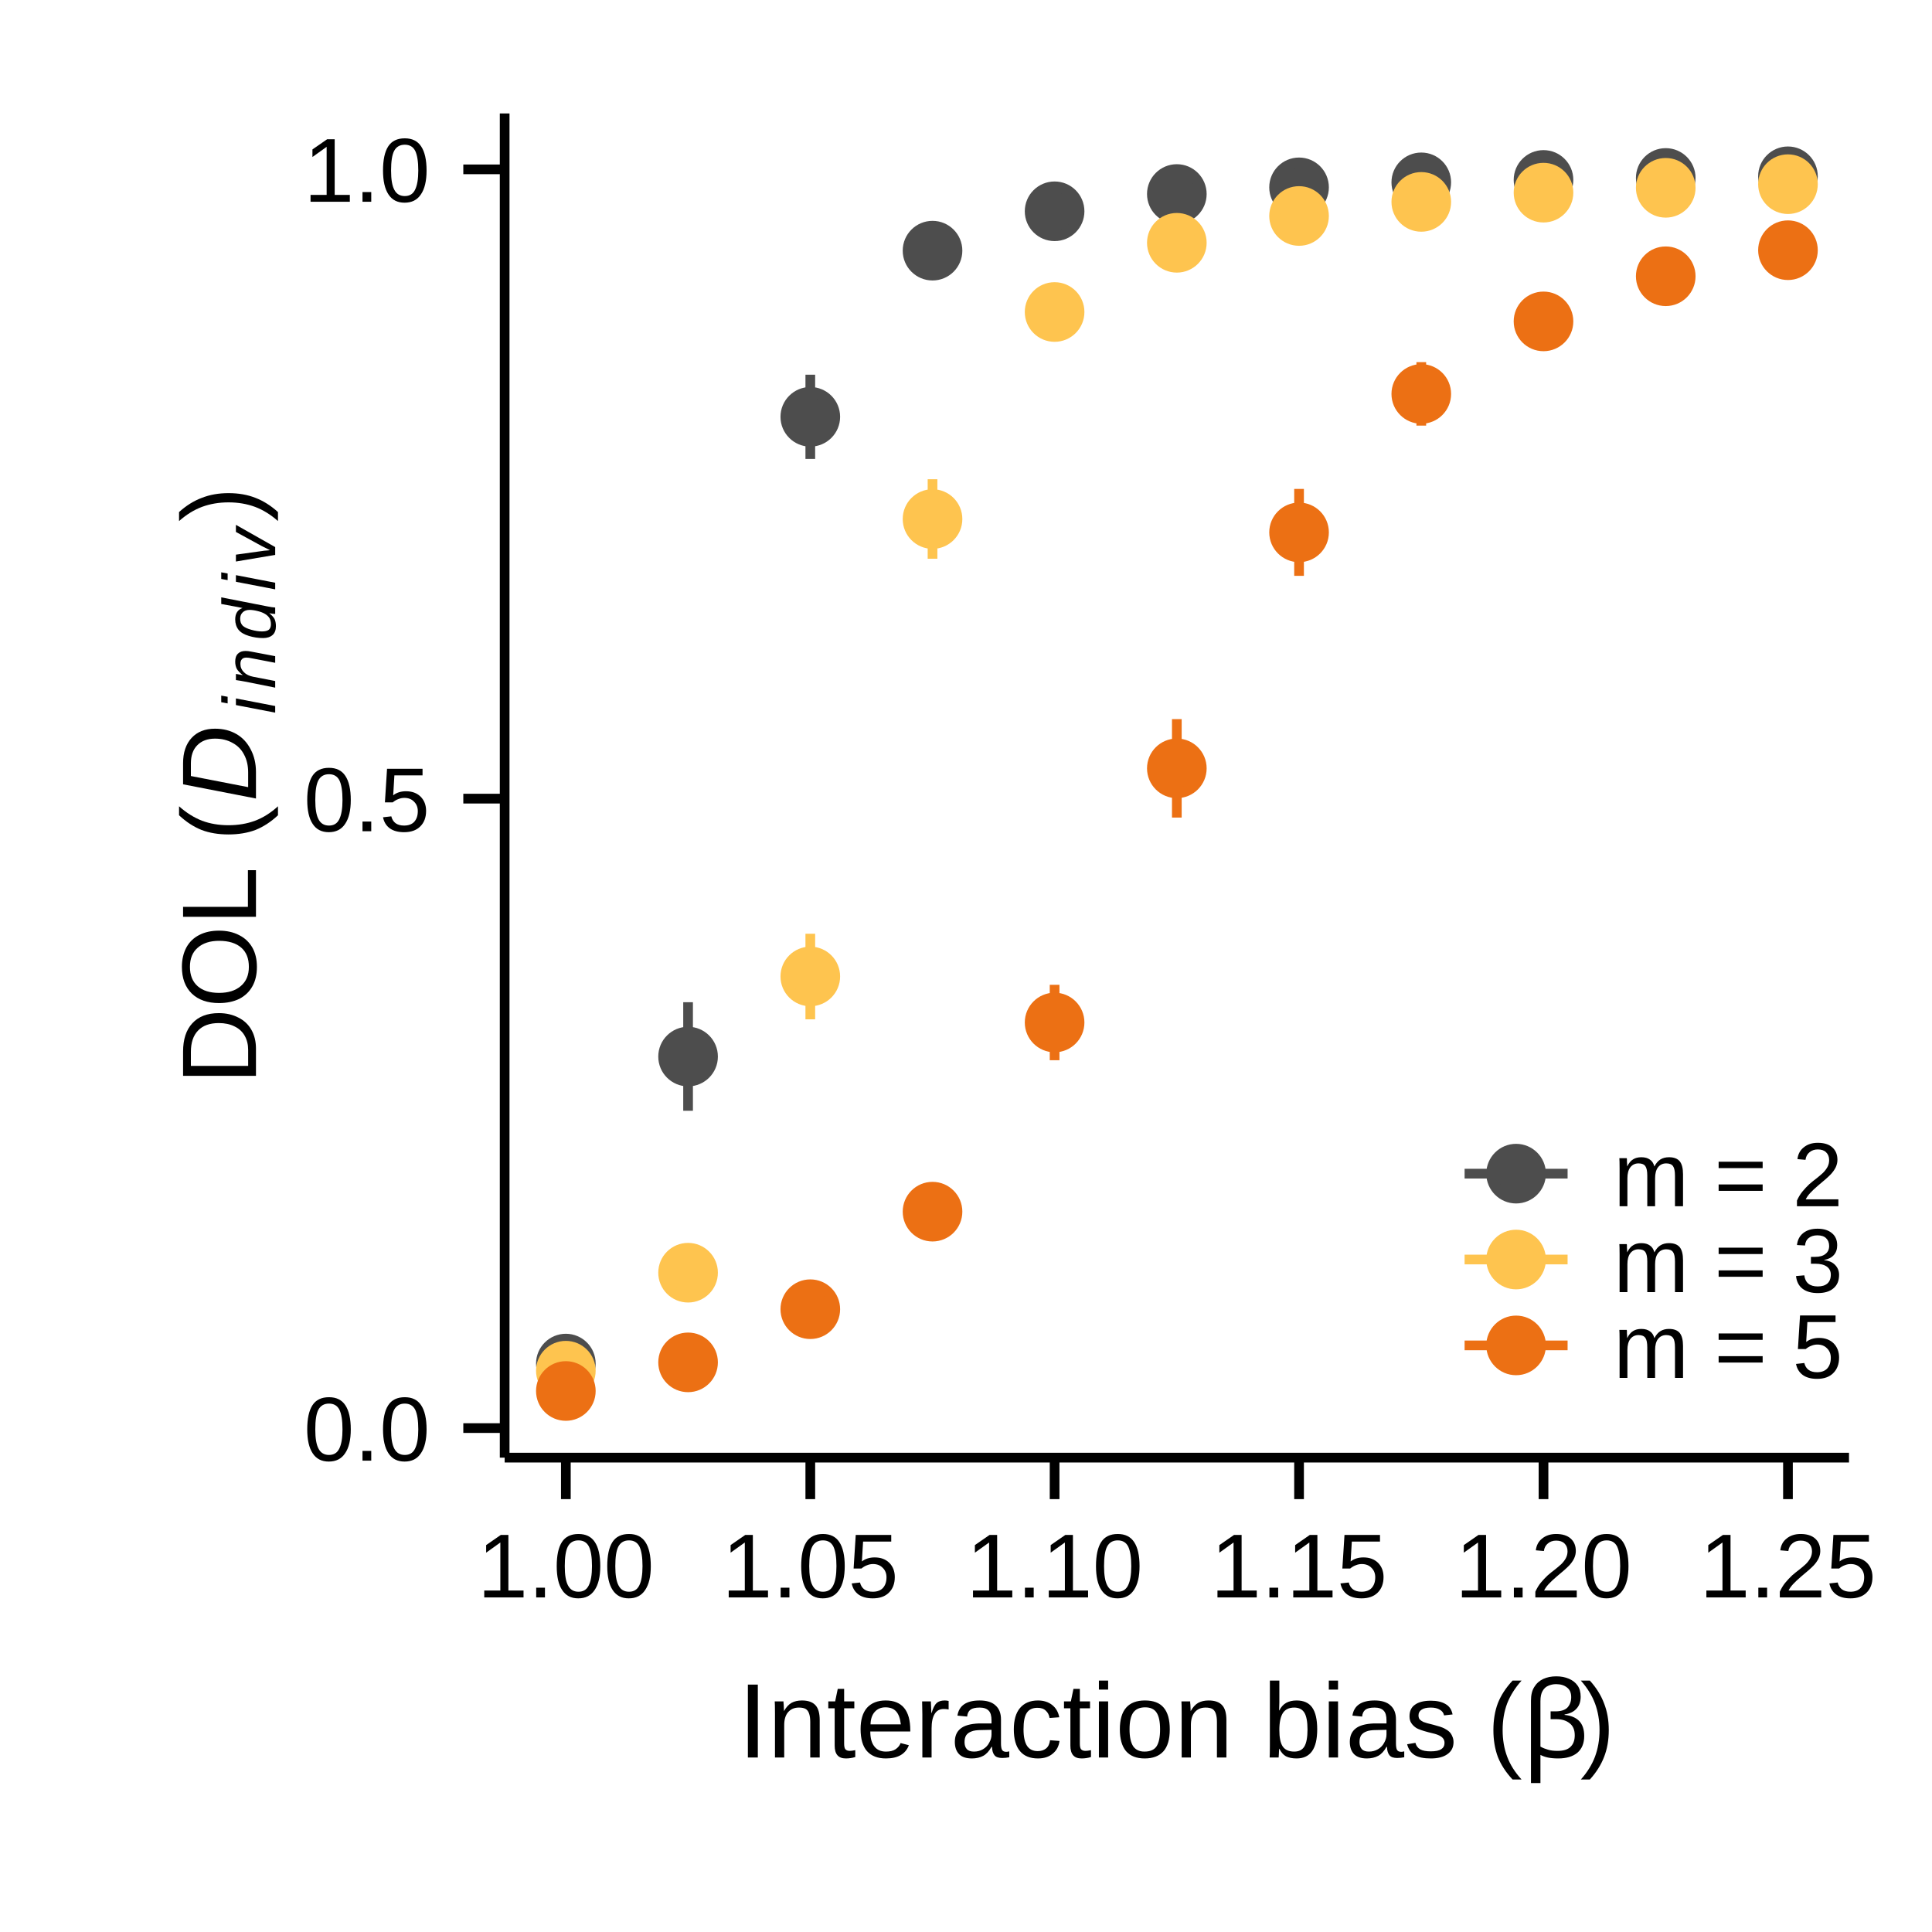
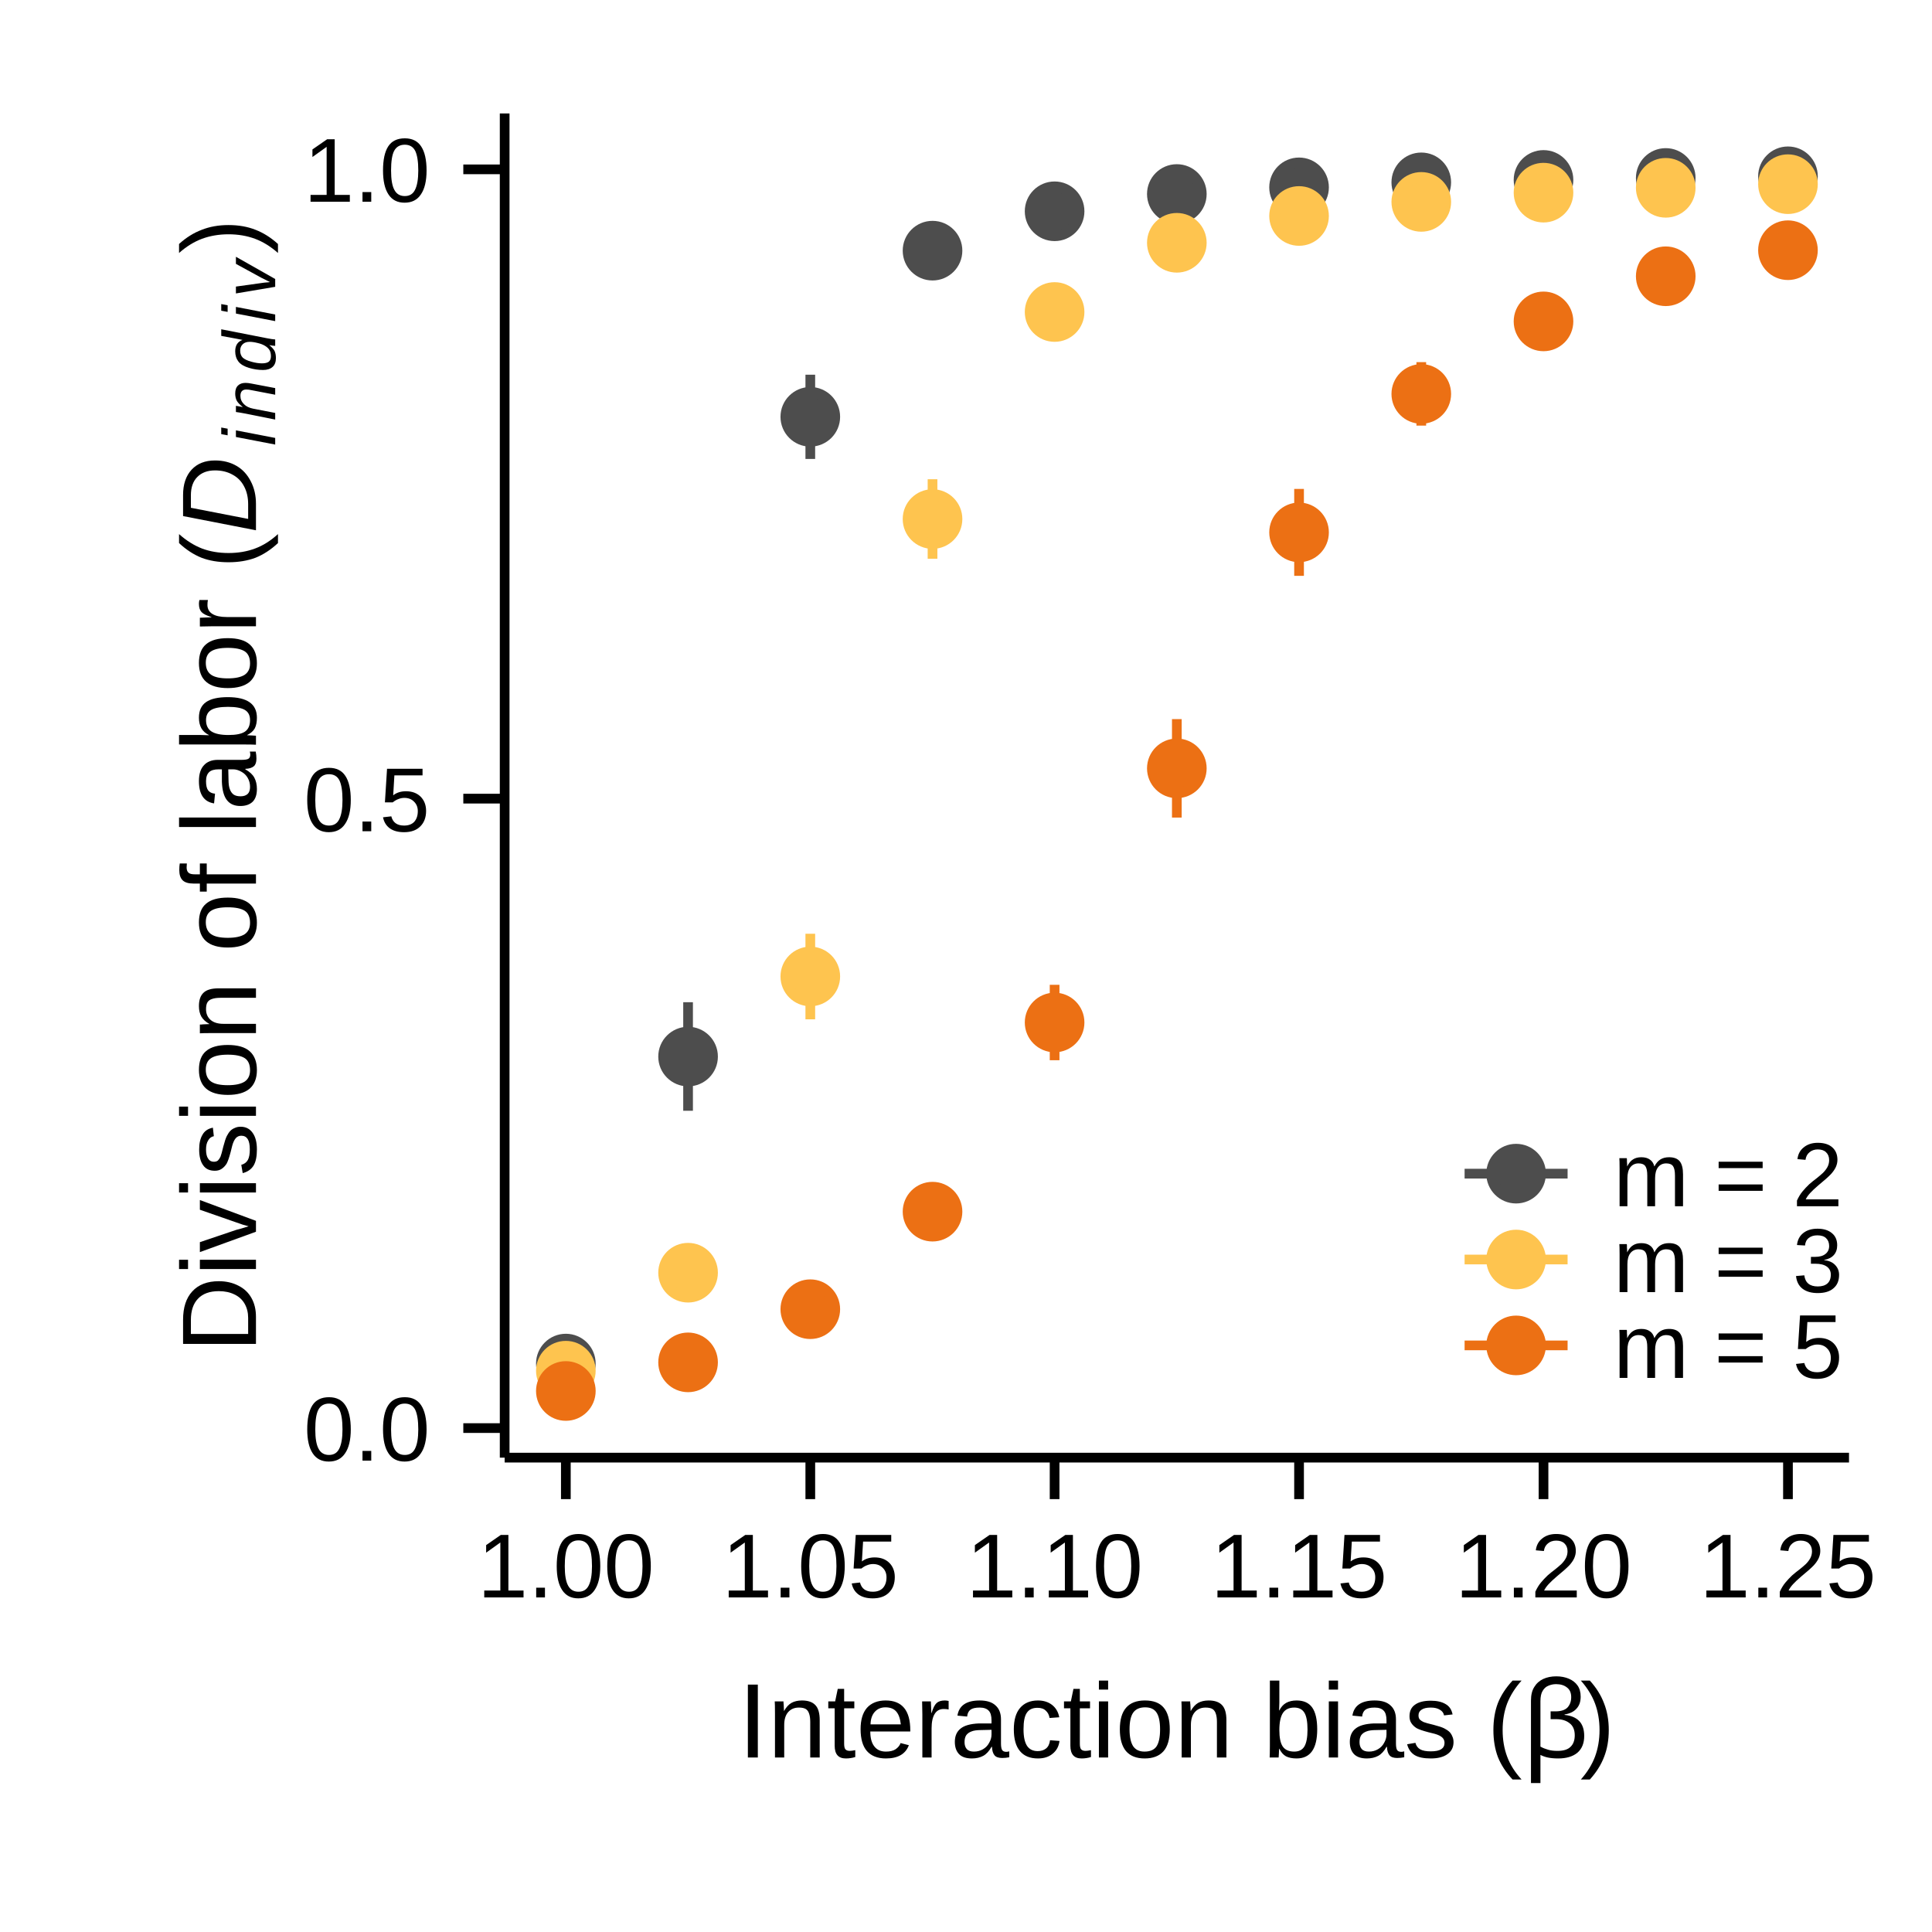
<svg xmlns="http://www.w3.org/2000/svg" viewBox="0 0 127.56 127.56">
  <defs>
    <style type="text/css">
    line, polyline, path, rect, circle {
      fill: none;
      stroke: #000000;
      stroke-linecap: round;
      stroke-linejoin: round;
      stroke-miterlimit: 10.00;
    }
  </style>
  </defs>
  <rect width="100%" height="100%" style="stroke: none; fill: #FFFFFF;" />
  <defs>
    <clipPath id="cpMHwxMjcuNTU5fDEyNS41NTN8Mi4wMDYzNQ==">
      <rect x="0.00" y="2.01" width="127.56" height="123.55" />
    </clipPath>
  </defs>
  <rect x="0.00" y="2.01" width="127.56" height="123.55" style="stroke-width: 1.07; stroke: #FFFFFF; fill: #FFFFFF;" clip-path="url(#cpMHwxMjcuNTU5fDEyNS41NTN8Mi4wMDYzNQ==)" />
  <defs>
    <clipPath id="cpMHwxMjcuNTU5fDEyNy41NTl8MA==">
      <rect x="0.00" y="0.00" width="127.56" height="127.56" />
    </clipPath>
  </defs>
  <defs>
    <clipPath id="cpMzMuMzI1fDEyMi4wOHw5Ni4yNDA0fDcuNDg1OA==">
      <rect x="33.32" y="7.49" width="88.75" height="88.75" />
    </clipPath>
  </defs>
  <rect x="33.32" y="7.49" width="88.75" height="88.75" style="stroke-width: 1.07; stroke: none; fill: #FFFFFF;" clip-path="url(#cpMzMuMzI1fDEyMi4wOHw5Ni4yNDA0fDcuNDg1OA==)" />
  <polyline points="37.36,89.37 37.36,89.37 " style="stroke-width: 0.64; stroke: #4D4D4D; stroke-linecap: butt;" clip-path="url(#cpMzMuMzI1fDEyMi4wOHw5Ni4yNDA0fDcuNDg1OA==)" />
  <polyline points="37.36,89.37 37.36,90.69 " style="stroke-width: 0.64; stroke: #4D4D4D; stroke-linecap: butt;" clip-path="url(#cpMzMuMzI1fDEyMi4wOHw5Ni4yNDA0fDcuNDg1OA==)" />
  <polyline points="37.36,90.69 37.36,90.69 " style="stroke-width: 0.64; stroke: #4D4D4D; stroke-linecap: butt;" clip-path="url(#cpMzMuMzI1fDEyMi4wOHw5Ni4yNDA0fDcuNDg1OA==)" />
  <polyline points="45.43,66.17 45.43,66.17 " style="stroke-width: 0.64; stroke: #4D4D4D; stroke-linecap: butt;" clip-path="url(#cpMzMuMzI1fDEyMi4wOHw5Ni4yNDA0fDcuNDg1OA==)" />
  <polyline points="45.43,66.17 45.43,73.34 " style="stroke-width: 0.64; stroke: #4D4D4D; stroke-linecap: butt;" clip-path="url(#cpMzMuMzI1fDEyMi4wOHw5Ni4yNDA0fDcuNDg1OA==)" />
  <polyline points="45.43,73.34 45.43,73.34 " style="stroke-width: 0.64; stroke: #4D4D4D; stroke-linecap: butt;" clip-path="url(#cpMzMuMzI1fDEyMi4wOHw5Ni4yNDA0fDcuNDg1OA==)" />
  <polyline points="53.50,24.74 53.50,24.74 " style="stroke-width: 0.64; stroke: #4D4D4D; stroke-linecap: butt;" clip-path="url(#cpMzMuMzI1fDEyMi4wOHw5Ni4yNDA0fDcuNDg1OA==)" />
  <polyline points="53.50,24.74 53.50,30.30 " style="stroke-width: 0.64; stroke: #4D4D4D; stroke-linecap: butt;" clip-path="url(#cpMzMuMzI1fDEyMi4wOHw5Ni4yNDA0fDcuNDg1OA==)" />
  <polyline points="53.50,30.30 53.50,30.30 " style="stroke-width: 0.64; stroke: #4D4D4D; stroke-linecap: butt;" clip-path="url(#cpMzMuMzI1fDEyMi4wOHw5Ni4yNDA0fDcuNDg1OA==)" />
  <polyline points="61.57,15.49 61.57,15.49 " style="stroke-width: 0.64; stroke: #4D4D4D; stroke-linecap: butt;" clip-path="url(#cpMzMuMzI1fDEyMi4wOHw5Ni4yNDA0fDcuNDg1OA==)" />
  <polyline points="61.57,15.49 61.57,17.61 " style="stroke-width: 0.64; stroke: #4D4D4D; stroke-linecap: butt;" clip-path="url(#cpMzMuMzI1fDEyMi4wOHw5Ni4yNDA0fDcuNDg1OA==)" />
  <polyline points="61.57,17.61 61.57,17.61 " style="stroke-width: 0.64; stroke: #4D4D4D; stroke-linecap: butt;" clip-path="url(#cpMzMuMzI1fDEyMi4wOHw5Ni4yNDA0fDcuNDg1OA==)" />
  <polyline points="69.63,13.42 69.63,13.42 " style="stroke-width: 0.64; stroke: #4D4D4D; stroke-linecap: butt;" clip-path="url(#cpMzMuMzI1fDEyMi4wOHw5Ni4yNDA0fDcuNDg1OA==)" />
  <polyline points="69.63,13.42 69.63,14.48 " style="stroke-width: 0.64; stroke: #4D4D4D; stroke-linecap: butt;" clip-path="url(#cpMzMuMzI1fDEyMi4wOHw5Ni4yNDA0fDcuNDg1OA==)" />
  <polyline points="69.63,14.48 69.63,14.48 " style="stroke-width: 0.64; stroke: #4D4D4D; stroke-linecap: butt;" clip-path="url(#cpMzMuMzI1fDEyMi4wOHw5Ni4yNDA0fDcuNDg1OA==)" />
  <polyline points="77.70,12.42 77.70,12.42 " style="stroke-width: 0.64; stroke: #4D4D4D; stroke-linecap: butt;" clip-path="url(#cpMzMuMzI1fDEyMi4wOHw5Ni4yNDA0fDcuNDg1OA==)" />
  <polyline points="77.70,12.42 77.70,13.20 " style="stroke-width: 0.64; stroke: #4D4D4D; stroke-linecap: butt;" clip-path="url(#cpMzMuMzI1fDEyMi4wOHw5Ni4yNDA0fDcuNDg1OA==)" />
  <polyline points="77.70,13.20 77.70,13.20 " style="stroke-width: 0.64; stroke: #4D4D4D; stroke-linecap: butt;" clip-path="url(#cpMzMuMzI1fDEyMi4wOHw5Ni4yNDA0fDcuNDg1OA==)" />
  <polyline points="85.77,12.07 85.77,12.07 " style="stroke-width: 0.64; stroke: #4D4D4D; stroke-linecap: butt;" clip-path="url(#cpMzMuMzI1fDEyMi4wOHw5Ni4yNDA0fDcuNDg1OA==)" />
  <polyline points="85.77,12.07 85.77,12.66 " style="stroke-width: 0.64; stroke: #4D4D4D; stroke-linecap: butt;" clip-path="url(#cpMzMuMzI1fDEyMi4wOHw5Ni4yNDA0fDcuNDg1OA==)" />
  <polyline points="85.77,12.66 85.77,12.66 " style="stroke-width: 0.64; stroke: #4D4D4D; stroke-linecap: butt;" clip-path="url(#cpMzMuMzI1fDEyMi4wOHw5Ni4yNDA0fDcuNDg1OA==)" />
  <polyline points="93.84,11.82 93.84,11.82 " style="stroke-width: 0.64; stroke: #4D4D4D; stroke-linecap: butt;" clip-path="url(#cpMzMuMzI1fDEyMi4wOHw5Ni4yNDA0fDcuNDg1OA==)" />
  <polyline points="93.84,11.82 93.84,12.26 " style="stroke-width: 0.64; stroke: #4D4D4D; stroke-linecap: butt;" clip-path="url(#cpMzMuMzI1fDEyMi4wOHw5Ni4yNDA0fDcuNDg1OA==)" />
  <polyline points="93.84,12.26 93.84,12.26 " style="stroke-width: 0.64; stroke: #4D4D4D; stroke-linecap: butt;" clip-path="url(#cpMzMuMzI1fDEyMi4wOHw5Ni4yNDA0fDcuNDg1OA==)" />
  <polyline points="101.91,11.72 101.91,11.72 " style="stroke-width: 0.64; stroke: #4D4D4D; stroke-linecap: butt;" clip-path="url(#cpMzMuMzI1fDEyMi4wOHw5Ni4yNDA0fDcuNDg1OA==)" />
  <polyline points="101.91,11.72 101.91,12.04 " style="stroke-width: 0.64; stroke: #4D4D4D; stroke-linecap: butt;" clip-path="url(#cpMzMuMzI1fDEyMi4wOHw5Ni4yNDA0fDcuNDg1OA==)" />
  <polyline points="101.91,12.04 101.91,12.04 " style="stroke-width: 0.64; stroke: #4D4D4D; stroke-linecap: butt;" clip-path="url(#cpMzMuMzI1fDEyMi4wOHw5Ni4yNDA0fDcuNDg1OA==)" />
  <polyline points="109.98,11.62 109.98,11.62 " style="stroke-width: 0.64; stroke: #4D4D4D; stroke-linecap: butt;" clip-path="url(#cpMzMuMzI1fDEyMi4wOHw5Ni4yNDA0fDcuNDg1OA==)" />
  <polyline points="109.98,11.62 109.98,11.88 " style="stroke-width: 0.64; stroke: #4D4D4D; stroke-linecap: butt;" clip-path="url(#cpMzMuMzI1fDEyMi4wOHw5Ni4yNDA0fDcuNDg1OA==)" />
  <polyline points="109.98,11.88 109.98,11.88 " style="stroke-width: 0.64; stroke: #4D4D4D; stroke-linecap: butt;" clip-path="url(#cpMzMuMzI1fDEyMi4wOHw5Ni4yNDA0fDcuNDg1OA==)" />
  <polyline points="118.05,11.52 118.05,11.52 " style="stroke-width: 0.64; stroke: #4D4D4D; stroke-linecap: butt;" clip-path="url(#cpMzMuMzI1fDEyMi4wOHw5Ni4yNDA0fDcuNDg1OA==)" />
  <polyline points="118.05,11.52 118.05,11.77 " style="stroke-width: 0.64; stroke: #4D4D4D; stroke-linecap: butt;" clip-path="url(#cpMzMuMzI1fDEyMi4wOHw5Ni4yNDA0fDcuNDg1OA==)" />
  <polyline points="118.05,11.77 118.05,11.77 " style="stroke-width: 0.64; stroke: #4D4D4D; stroke-linecap: butt;" clip-path="url(#cpMzMuMzI1fDEyMi4wOHw5Ni4yNDA0fDcuNDg1OA==)" />
  <polyline points="37.36,90.00 37.36,90.00 " style="stroke-width: 0.64; stroke: #FEC44F; stroke-linecap: butt;" clip-path="url(#cpMzMuMzI1fDEyMi4wOHw5Ni4yNDA0fDcuNDg1OA==)" />
  <polyline points="37.36,90.00 37.36,91.00 " style="stroke-width: 0.64; stroke: #FEC44F; stroke-linecap: butt;" clip-path="url(#cpMzMuMzI1fDEyMi4wOHw5Ni4yNDA0fDcuNDg1OA==)" />
  <polyline points="37.36,91.00 37.36,91.00 " style="stroke-width: 0.64; stroke: #FEC44F; stroke-linecap: butt;" clip-path="url(#cpMzMuMzI1fDEyMi4wOHw5Ni4yNDA0fDcuNDg1OA==)" />
  <polyline points="45.43,82.73 45.43,82.73 " style="stroke-width: 0.64; stroke: #FEC44F; stroke-linecap: butt;" clip-path="url(#cpMzMuMzI1fDEyMi4wOHw5Ni4yNDA0fDcuNDg1OA==)" />
  <polyline points="45.43,82.73 45.43,85.33 " style="stroke-width: 0.64; stroke: #FEC44F; stroke-linecap: butt;" clip-path="url(#cpMzMuMzI1fDEyMi4wOHw5Ni4yNDA0fDcuNDg1OA==)" />
  <polyline points="45.43,85.33 45.43,85.33 " style="stroke-width: 0.64; stroke: #FEC44F; stroke-linecap: butt;" clip-path="url(#cpMzMuMzI1fDEyMi4wOHw5Ni4yNDA0fDcuNDg1OA==)" />
  <polyline points="53.50,61.65 53.50,61.65 " style="stroke-width: 0.64; stroke: #FEC44F; stroke-linecap: butt;" clip-path="url(#cpMzMuMzI1fDEyMi4wOHw5Ni4yNDA0fDcuNDg1OA==)" />
  <polyline points="53.50,61.65 53.50,67.30 " style="stroke-width: 0.64; stroke: #FEC44F; stroke-linecap: butt;" clip-path="url(#cpMzMuMzI1fDEyMi4wOHw5Ni4yNDA0fDcuNDg1OA==)" />
  <polyline points="53.50,67.30 53.50,67.30 " style="stroke-width: 0.64; stroke: #FEC44F; stroke-linecap: butt;" clip-path="url(#cpMzMuMzI1fDEyMi4wOHw5Ni4yNDA0fDcuNDg1OA==)" />
  <polyline points="61.57,31.64 61.57,31.64 " style="stroke-width: 0.64; stroke: #FEC44F; stroke-linecap: butt;" clip-path="url(#cpMzMuMzI1fDEyMi4wOHw5Ni4yNDA0fDcuNDg1OA==)" />
  <polyline points="61.57,31.64 61.57,36.89 " style="stroke-width: 0.64; stroke: #FEC44F; stroke-linecap: butt;" clip-path="url(#cpMzMuMzI1fDEyMi4wOHw5Ni4yNDA0fDcuNDg1OA==)" />
  <polyline points="61.57,36.89 61.57,36.89 " style="stroke-width: 0.64; stroke: #FEC44F; stroke-linecap: butt;" clip-path="url(#cpMzMuMzI1fDEyMi4wOHw5Ni4yNDA0fDcuNDg1OA==)" />
  <polyline points="69.63,18.94 69.63,18.94 " style="stroke-width: 0.64; stroke: #FEC44F; stroke-linecap: butt;" clip-path="url(#cpMzMuMzI1fDEyMi4wOHw5Ni4yNDA0fDcuNDg1OA==)" />
  <polyline points="69.63,18.94 69.63,22.25 " style="stroke-width: 0.64; stroke: #FEC44F; stroke-linecap: butt;" clip-path="url(#cpMzMuMzI1fDEyMi4wOHw5Ni4yNDA0fDcuNDg1OA==)" />
  <polyline points="69.63,22.25 69.63,22.25 " style="stroke-width: 0.64; stroke: #FEC44F; stroke-linecap: butt;" clip-path="url(#cpMzMuMzI1fDEyMi4wOHw5Ni4yNDA0fDcuNDg1OA==)" />
  <polyline points="77.70,15.10 77.70,15.10 " style="stroke-width: 0.64; stroke: #FEC44F; stroke-linecap: butt;" clip-path="url(#cpMzMuMzI1fDEyMi4wOHw5Ni4yNDA0fDcuNDg1OA==)" />
  <polyline points="77.70,15.10 77.70,16.95 " style="stroke-width: 0.64; stroke: #FEC44F; stroke-linecap: butt;" clip-path="url(#cpMzMuMzI1fDEyMi4wOHw5Ni4yNDA0fDcuNDg1OA==)" />
  <polyline points="77.70,16.95 77.70,16.95 " style="stroke-width: 0.64; stroke: #FEC44F; stroke-linecap: butt;" clip-path="url(#cpMzMuMzI1fDEyMi4wOHw5Ni4yNDA0fDcuNDg1OA==)" />
  <polyline points="85.77,13.66 85.77,13.66 " style="stroke-width: 0.64; stroke: #FEC44F; stroke-linecap: butt;" clip-path="url(#cpMzMuMzI1fDEyMi4wOHw5Ni4yNDA0fDcuNDg1OA==)" />
  <polyline points="85.77,13.66 85.77,14.86 " style="stroke-width: 0.64; stroke: #FEC44F; stroke-linecap: butt;" clip-path="url(#cpMzMuMzI1fDEyMi4wOHw5Ni4yNDA0fDcuNDg1OA==)" />
  <polyline points="85.77,14.86 85.77,14.86 " style="stroke-width: 0.64; stroke: #FEC44F; stroke-linecap: butt;" clip-path="url(#cpMzMuMzI1fDEyMi4wOHw5Ni4yNDA0fDcuNDg1OA==)" />
  <polyline points="93.84,12.98 93.84,12.98 " style="stroke-width: 0.64; stroke: #FEC44F; stroke-linecap: butt;" clip-path="url(#cpMzMuMzI1fDEyMi4wOHw5Ni4yNDA0fDcuNDg1OA==)" />
  <polyline points="93.84,12.98 93.84,13.68 " style="stroke-width: 0.64; stroke: #FEC44F; stroke-linecap: butt;" clip-path="url(#cpMzMuMzI1fDEyMi4wOHw5Ni4yNDA0fDcuNDg1OA==)" />
  <polyline points="93.84,13.68 93.84,13.68 " style="stroke-width: 0.64; stroke: #FEC44F; stroke-linecap: butt;" clip-path="url(#cpMzMuMzI1fDEyMi4wOHw5Ni4yNDA0fDcuNDg1OA==)" />
  <polyline points="101.91,12.47 101.91,12.47 " style="stroke-width: 0.64; stroke: #FEC44F; stroke-linecap: butt;" clip-path="url(#cpMzMuMzI1fDEyMi4wOHw5Ni4yNDA0fDcuNDg1OA==)" />
  <polyline points="101.91,12.47 101.91,12.98 " style="stroke-width: 0.64; stroke: #FEC44F; stroke-linecap: butt;" clip-path="url(#cpMzMuMzI1fDEyMi4wOHw5Ni4yNDA0fDcuNDg1OA==)" />
  <polyline points="101.91,12.98 101.91,12.98 " style="stroke-width: 0.64; stroke: #FEC44F; stroke-linecap: butt;" clip-path="url(#cpMzMuMzI1fDEyMi4wOHw5Ni4yNDA0fDcuNDg1OA==)" />
  <polyline points="109.98,12.19 109.98,12.19 " style="stroke-width: 0.64; stroke: #FEC44F; stroke-linecap: butt;" clip-path="url(#cpMzMuMzI1fDEyMi4wOHw5Ni4yNDA0fDcuNDg1OA==)" />
  <polyline points="109.98,12.19 109.98,12.60 " style="stroke-width: 0.64; stroke: #FEC44F; stroke-linecap: butt;" clip-path="url(#cpMzMuMzI1fDEyMi4wOHw5Ni4yNDA0fDcuNDg1OA==)" />
  <polyline points="109.98,12.60 109.98,12.60 " style="stroke-width: 0.64; stroke: #FEC44F; stroke-linecap: butt;" clip-path="url(#cpMzMuMzI1fDEyMi4wOHw5Ni4yNDA0fDcuNDg1OA==)" />
  <polyline points="118.05,11.98 118.05,11.98 " style="stroke-width: 0.64; stroke: #FEC44F; stroke-linecap: butt;" clip-path="url(#cpMzMuMzI1fDEyMi4wOHw5Ni4yNDA0fDcuNDg1OA==)" />
  <polyline points="118.05,11.98 118.05,12.33 " style="stroke-width: 0.64; stroke: #FEC44F; stroke-linecap: butt;" clip-path="url(#cpMzMuMzI1fDEyMi4wOHw5Ni4yNDA0fDcuNDg1OA==)" />
  <polyline points="118.05,12.33 118.05,12.33 " style="stroke-width: 0.64; stroke: #FEC44F; stroke-linecap: butt;" clip-path="url(#cpMzMuMzI1fDEyMi4wOHw5Ni4yNDA0fDcuNDg1OA==)" />
  <polyline points="37.36,91.48 37.36,91.48 " style="stroke-width: 0.64; stroke: #EC7014; stroke-linecap: butt;" clip-path="url(#cpMzMuMzI1fDEyMi4wOHw5Ni4yNDA0fDcuNDg1OA==)" />
  <polyline points="37.36,91.48 37.36,92.21 " style="stroke-width: 0.64; stroke: #EC7014; stroke-linecap: butt;" clip-path="url(#cpMzMuMzI1fDEyMi4wOHw5Ni4yNDA0fDcuNDg1OA==)" />
  <polyline points="37.36,92.21 37.36,92.21 " style="stroke-width: 0.64; stroke: #EC7014; stroke-linecap: butt;" clip-path="url(#cpMzMuMzI1fDEyMi4wOHw5Ni4yNDA0fDcuNDg1OA==)" />
  <polyline points="45.43,89.35 45.43,89.35 " style="stroke-width: 0.64; stroke: #EC7014; stroke-linecap: butt;" clip-path="url(#cpMzMuMzI1fDEyMi4wOHw5Ni4yNDA0fDcuNDg1OA==)" />
  <polyline points="45.43,89.35 45.43,90.55 " style="stroke-width: 0.64; stroke: #EC7014; stroke-linecap: butt;" clip-path="url(#cpMzMuMzI1fDEyMi4wOHw5Ni4yNDA0fDcuNDg1OA==)" />
  <polyline points="45.43,90.55 45.43,90.55 " style="stroke-width: 0.64; stroke: #EC7014; stroke-linecap: butt;" clip-path="url(#cpMzMuMzI1fDEyMi4wOHw5Ni4yNDA0fDcuNDg1OA==)" />
  <polyline points="53.50,85.48 53.50,85.48 " style="stroke-width: 0.64; stroke: #EC7014; stroke-linecap: butt;" clip-path="url(#cpMzMuMzI1fDEyMi4wOHw5Ni4yNDA0fDcuNDg1OA==)" />
  <polyline points="53.50,85.48 53.50,87.40 " style="stroke-width: 0.64; stroke: #EC7014; stroke-linecap: butt;" clip-path="url(#cpMzMuMzI1fDEyMi4wOHw5Ni4yNDA0fDcuNDg1OA==)" />
  <polyline points="53.50,87.40 53.50,87.40 " style="stroke-width: 0.64; stroke: #EC7014; stroke-linecap: butt;" clip-path="url(#cpMzMuMzI1fDEyMi4wOHw5Ni4yNDA0fDcuNDg1OA==)" />
  <polyline points="61.57,78.51 61.57,78.51 " style="stroke-width: 0.64; stroke: #EC7014; stroke-linecap: butt;" clip-path="url(#cpMzMuMzI1fDEyMi4wOHw5Ni4yNDA0fDcuNDg1OA==)" />
  <polyline points="61.57,78.51 61.57,81.50 " style="stroke-width: 0.64; stroke: #EC7014; stroke-linecap: butt;" clip-path="url(#cpMzMuMzI1fDEyMi4wOHw5Ni4yNDA0fDcuNDg1OA==)" />
  <polyline points="61.57,81.50 61.57,81.50 " style="stroke-width: 0.64; stroke: #EC7014; stroke-linecap: butt;" clip-path="url(#cpMzMuMzI1fDEyMi4wOHw5Ni4yNDA0fDcuNDg1OA==)" />
  <polyline points="69.63,65.02 69.63,65.02 " style="stroke-width: 0.64; stroke: #EC7014; stroke-linecap: butt;" clip-path="url(#cpMzMuMzI1fDEyMi4wOHw5Ni4yNDA0fDcuNDg1OA==)" />
  <polyline points="69.63,65.02 69.63,70.00 " style="stroke-width: 0.64; stroke: #EC7014; stroke-linecap: butt;" clip-path="url(#cpMzMuMzI1fDEyMi4wOHw5Ni4yNDA0fDcuNDg1OA==)" />
  <polyline points="69.63,70.00 69.63,70.00 " style="stroke-width: 0.64; stroke: #EC7014; stroke-linecap: butt;" clip-path="url(#cpMzMuMzI1fDEyMi4wOHw5Ni4yNDA0fDcuNDg1OA==)" />
  <polyline points="77.70,47.48 77.70,47.48 " style="stroke-width: 0.64; stroke: #EC7014; stroke-linecap: butt;" clip-path="url(#cpMzMuMzI1fDEyMi4wOHw5Ni4yNDA0fDcuNDg1OA==)" />
  <polyline points="77.70,47.48 77.70,53.98 " style="stroke-width: 0.64; stroke: #EC7014; stroke-linecap: butt;" clip-path="url(#cpMzMuMzI1fDEyMi4wOHw5Ni4yNDA0fDcuNDg1OA==)" />
  <polyline points="77.70,53.98 77.70,53.98 " style="stroke-width: 0.64; stroke: #EC7014; stroke-linecap: butt;" clip-path="url(#cpMzMuMzI1fDEyMi4wOHw5Ni4yNDA0fDcuNDg1OA==)" />
  <polyline points="85.77,32.28 85.77,32.28 " style="stroke-width: 0.64; stroke: #EC7014; stroke-linecap: butt;" clip-path="url(#cpMzMuMzI1fDEyMi4wOHw5Ni4yNDA0fDcuNDg1OA==)" />
  <polyline points="85.77,32.28 85.77,38.02 " style="stroke-width: 0.64; stroke: #EC7014; stroke-linecap: butt;" clip-path="url(#cpMzMuMzI1fDEyMi4wOHw5Ni4yNDA0fDcuNDg1OA==)" />
  <polyline points="85.77,38.02 85.77,38.02 " style="stroke-width: 0.64; stroke: #EC7014; stroke-linecap: butt;" clip-path="url(#cpMzMuMzI1fDEyMi4wOHw5Ni4yNDA0fDcuNDg1OA==)" />
  <polyline points="93.84,23.91 93.84,23.91 " style="stroke-width: 0.64; stroke: #EC7014; stroke-linecap: butt;" clip-path="url(#cpMzMuMzI1fDEyMi4wOHw5Ni4yNDA0fDcuNDg1OA==)" />
  <polyline points="93.84,23.91 93.84,28.10 " style="stroke-width: 0.64; stroke: #EC7014; stroke-linecap: butt;" clip-path="url(#cpMzMuMzI1fDEyMi4wOHw5Ni4yNDA0fDcuNDg1OA==)" />
  <polyline points="93.84,28.10 93.84,28.10 " style="stroke-width: 0.64; stroke: #EC7014; stroke-linecap: butt;" clip-path="url(#cpMzMuMzI1fDEyMi4wOHw5Ni4yNDA0fDcuNDg1OA==)" />
  <polyline points="101.91,19.62 101.91,19.62 " style="stroke-width: 0.64; stroke: #EC7014; stroke-linecap: butt;" clip-path="url(#cpMzMuMzI1fDEyMi4wOHw5Ni4yNDA0fDcuNDg1OA==)" />
  <polyline points="101.91,19.62 101.91,22.82 " style="stroke-width: 0.64; stroke: #EC7014; stroke-linecap: butt;" clip-path="url(#cpMzMuMzI1fDEyMi4wOHw5Ni4yNDA0fDcuNDg1OA==)" />
  <polyline points="101.91,22.82 101.91,22.82 " style="stroke-width: 0.64; stroke: #EC7014; stroke-linecap: butt;" clip-path="url(#cpMzMuMzI1fDEyMi4wOHw5Ni4yNDA0fDcuNDg1OA==)" />
  <polyline points="109.98,17.01 109.98,17.01 " style="stroke-width: 0.64; stroke: #EC7014; stroke-linecap: butt;" clip-path="url(#cpMzMuMzI1fDEyMi4wOHw5Ni4yNDA0fDcuNDg1OA==)" />
  <polyline points="109.98,17.01 109.98,19.48 " style="stroke-width: 0.64; stroke: #EC7014; stroke-linecap: butt;" clip-path="url(#cpMzMuMzI1fDEyMi4wOHw5Ni4yNDA0fDcuNDg1OA==)" />
  <polyline points="109.98,19.48 109.98,19.48 " style="stroke-width: 0.64; stroke: #EC7014; stroke-linecap: butt;" clip-path="url(#cpMzMuMzI1fDEyMi4wOHw5Ni4yNDA0fDcuNDg1OA==)" />
  <polyline points="118.05,15.60 118.05,15.60 " style="stroke-width: 0.64; stroke: #EC7014; stroke-linecap: butt;" clip-path="url(#cpMzMuMzI1fDEyMi4wOHw5Ni4yNDA0fDcuNDg1OA==)" />
  <polyline points="118.05,15.60 118.05,17.44 " style="stroke-width: 0.64; stroke: #EC7014; stroke-linecap: butt;" clip-path="url(#cpMzMuMzI1fDEyMi4wOHw5Ni4yNDA0fDcuNDg1OA==)" />
  <polyline points="118.05,17.44 118.05,17.44 " style="stroke-width: 0.64; stroke: #EC7014; stroke-linecap: butt;" clip-path="url(#cpMzMuMzI1fDEyMi4wOHw5Ni4yNDA0fDcuNDg1OA==)" />
  <circle cx="37.36" cy="90.03" r="1.21pt" style="stroke-width: 0.71; stroke: #4D4D4D; fill: #4D4D4D;" clip-path="url(#cpMzMuMzI1fDEyMi4wOHw5Ni4yNDA0fDcuNDg1OA==)" />
  <circle cx="45.43" cy="69.76" r="1.21pt" style="stroke-width: 0.71; stroke: #4D4D4D; fill: #4D4D4D;" clip-path="url(#cpMzMuMzI1fDEyMi4wOHw5Ni4yNDA0fDcuNDg1OA==)" />
  <circle cx="53.50" cy="27.52" r="1.21pt" style="stroke-width: 0.71; stroke: #4D4D4D; fill: #4D4D4D;" clip-path="url(#cpMzMuMzI1fDEyMi4wOHw5Ni4yNDA0fDcuNDg1OA==)" />
  <circle cx="61.57" cy="16.55" r="1.21pt" style="stroke-width: 0.71; stroke: #4D4D4D; fill: #4D4D4D;" clip-path="url(#cpMzMuMzI1fDEyMi4wOHw5Ni4yNDA0fDcuNDg1OA==)" />
  <circle cx="69.63" cy="13.95" r="1.21pt" style="stroke-width: 0.71; stroke: #4D4D4D; fill: #4D4D4D;" clip-path="url(#cpMzMuMzI1fDEyMi4wOHw5Ni4yNDA0fDcuNDg1OA==)" />
  <circle cx="77.70" cy="12.81" r="1.21pt" style="stroke-width: 0.71; stroke: #4D4D4D; fill: #4D4D4D;" clip-path="url(#cpMzMuMzI1fDEyMi4wOHw5Ni4yNDA0fDcuNDg1OA==)" />
  <circle cx="85.77" cy="12.37" r="1.21pt" style="stroke-width: 0.71; stroke: #4D4D4D; fill: #4D4D4D;" clip-path="url(#cpMzMuMzI1fDEyMi4wOHw5Ni4yNDA0fDcuNDg1OA==)" />
  <circle cx="93.84" cy="12.04" r="1.21pt" style="stroke-width: 0.71; stroke: #4D4D4D; fill: #4D4D4D;" clip-path="url(#cpMzMuMzI1fDEyMi4wOHw5Ni4yNDA0fDcuNDg1OA==)" />
  <circle cx="101.91" cy="11.88" r="1.21pt" style="stroke-width: 0.71; stroke: #4D4D4D; fill: #4D4D4D;" clip-path="url(#cpMzMuMzI1fDEyMi4wOHw5Ni4yNDA0fDcuNDg1OA==)" />
  <circle cx="109.98" cy="11.75" r="1.21pt" style="stroke-width: 0.71; stroke: #4D4D4D; fill: #4D4D4D;" clip-path="url(#cpMzMuMzI1fDEyMi4wOHw5Ni4yNDA0fDcuNDg1OA==)" />
  <circle cx="118.05" cy="11.64" r="1.21pt" style="stroke-width: 0.71; stroke: #4D4D4D; fill: #4D4D4D;" clip-path="url(#cpMzMuMzI1fDEyMi4wOHw5Ni4yNDA0fDcuNDg1OA==)" />
  <circle cx="37.36" cy="90.50" r="1.21pt" style="stroke-width: 0.71; stroke: #FEC44F; fill: #FEC44F;" clip-path="url(#cpMzMuMzI1fDEyMi4wOHw5Ni4yNDA0fDcuNDg1OA==)" />
  <circle cx="45.43" cy="84.03" r="1.21pt" style="stroke-width: 0.71; stroke: #FEC44F; fill: #FEC44F;" clip-path="url(#cpMzMuMzI1fDEyMi4wOHw5Ni4yNDA0fDcuNDg1OA==)" />
  <circle cx="53.50" cy="64.47" r="1.21pt" style="stroke-width: 0.71; stroke: #FEC44F; fill: #FEC44F;" clip-path="url(#cpMzMuMzI1fDEyMi4wOHw5Ni4yNDA0fDcuNDg1OA==)" />
  <circle cx="61.57" cy="34.27" r="1.21pt" style="stroke-width: 0.71; stroke: #FEC44F; fill: #FEC44F;" clip-path="url(#cpMzMuMzI1fDEyMi4wOHw5Ni4yNDA0fDcuNDg1OA==)" />
  <circle cx="69.63" cy="20.60" r="1.21pt" style="stroke-width: 0.71; stroke: #FEC44F; fill: #FEC44F;" clip-path="url(#cpMzMuMzI1fDEyMi4wOHw5Ni4yNDA0fDcuNDg1OA==)" />
  <circle cx="77.70" cy="16.03" r="1.21pt" style="stroke-width: 0.71; stroke: #FEC44F; fill: #FEC44F;" clip-path="url(#cpMzMuMzI1fDEyMi4wOHw5Ni4yNDA0fDcuNDg1OA==)" />
  <circle cx="85.77" cy="14.26" r="1.21pt" style="stroke-width: 0.71; stroke: #FEC44F; fill: #FEC44F;" clip-path="url(#cpMzMuMzI1fDEyMi4wOHw5Ni4yNDA0fDcuNDg1OA==)" />
  <circle cx="93.84" cy="13.33" r="1.21pt" style="stroke-width: 0.71; stroke: #FEC44F; fill: #FEC44F;" clip-path="url(#cpMzMuMzI1fDEyMi4wOHw5Ni4yNDA0fDcuNDg1OA==)" />
  <circle cx="101.91" cy="12.72" r="1.21pt" style="stroke-width: 0.71; stroke: #FEC44F; fill: #FEC44F;" clip-path="url(#cpMzMuMzI1fDEyMi4wOHw5Ni4yNDA0fDcuNDg1OA==)" />
  <circle cx="109.98" cy="12.40" r="1.21pt" style="stroke-width: 0.71; stroke: #FEC44F; fill: #FEC44F;" clip-path="url(#cpMzMuMzI1fDEyMi4wOHw5Ni4yNDA0fDcuNDg1OA==)" />
  <circle cx="118.05" cy="12.16" r="1.21pt" style="stroke-width: 0.71; stroke: #FEC44F; fill: #FEC44F;" clip-path="url(#cpMzMuMzI1fDEyMi4wOHw5Ni4yNDA0fDcuNDg1OA==)" />
  <circle cx="37.36" cy="91.84" r="1.21pt" style="stroke-width: 0.71; stroke: #EC7014; fill: #EC7014;" clip-path="url(#cpMzMuMzI1fDEyMi4wOHw5Ni4yNDA0fDcuNDg1OA==)" />
  <circle cx="45.43" cy="89.95" r="1.21pt" style="stroke-width: 0.71; stroke: #EC7014; fill: #EC7014;" clip-path="url(#cpMzMuMzI1fDEyMi4wOHw5Ni4yNDA0fDcuNDg1OA==)" />
  <circle cx="53.50" cy="86.44" r="1.21pt" style="stroke-width: 0.71; stroke: #EC7014; fill: #EC7014;" clip-path="url(#cpMzMuMzI1fDEyMi4wOHw5Ni4yNDA0fDcuNDg1OA==)" />
  <circle cx="61.57" cy="80.00" r="1.21pt" style="stroke-width: 0.71; stroke: #EC7014; fill: #EC7014;" clip-path="url(#cpMzMuMzI1fDEyMi4wOHw5Ni4yNDA0fDcuNDg1OA==)" />
  <circle cx="69.63" cy="67.51" r="1.21pt" style="stroke-width: 0.71; stroke: #EC7014; fill: #EC7014;" clip-path="url(#cpMzMuMzI1fDEyMi4wOHw5Ni4yNDA0fDcuNDg1OA==)" />
  <circle cx="77.70" cy="50.73" r="1.21pt" style="stroke-width: 0.71; stroke: #EC7014; fill: #EC7014;" clip-path="url(#cpMzMuMzI1fDEyMi4wOHw5Ni4yNDA0fDcuNDg1OA==)" />
  <circle cx="85.77" cy="35.15" r="1.21pt" style="stroke-width: 0.71; stroke: #EC7014; fill: #EC7014;" clip-path="url(#cpMzMuMzI1fDEyMi4wOHw5Ni4yNDA0fDcuNDg1OA==)" />
  <circle cx="93.84" cy="26.01" r="1.21pt" style="stroke-width: 0.71; stroke: #EC7014; fill: #EC7014;" clip-path="url(#cpMzMuMzI1fDEyMi4wOHw5Ni4yNDA0fDcuNDg1OA==)" />
  <circle cx="101.91" cy="21.22" r="1.21pt" style="stroke-width: 0.71; stroke: #EC7014; fill: #EC7014;" clip-path="url(#cpMzMuMzI1fDEyMi4wOHw5Ni4yNDA0fDcuNDg1OA==)" />
  <circle cx="109.98" cy="18.24" r="1.21pt" style="stroke-width: 0.71; stroke: #EC7014; fill: #EC7014;" clip-path="url(#cpMzMuMzI1fDEyMi4wOHw5Ni4yNDA0fDcuNDg1OA==)" />
  <circle cx="118.05" cy="16.52" r="1.21pt" style="stroke-width: 0.71; stroke: #EC7014; fill: #EC7014;" clip-path="url(#cpMzMuMzI1fDEyMi4wOHw5Ni4yNDA0fDcuNDg1OA==)" />
  <defs>
    <clipPath id="cpMHwxMjcuNTU5fDEyNy41NTl8MA==">
      <rect x="0.00" y="0.00" width="127.56" height="127.56" />
    </clipPath>
  </defs>
  <polyline points="33.32,96.24 33.32,7.49 " style="stroke-width: 0.64; stroke-linecap: butt;" clip-path="url(#cpMHwxMjcuNTU5fDEyNy41NTl8MA==)" />
  <g clip-path="url(#cpMHwxMjcuNTU5fDEyNy41NTl8MA==)">
    <text x="20.05" y="96.44" style="font-size: 6.00px; font-family: Arial;" textLength="8.34px" lengthAdjust="spacingAndGlyphs">0.0</text>
  </g>
  <g clip-path="url(#cpMHwxMjcuNTU5fDEyNy41NTl8MA==)">
    <text x="20.05" y="54.88" style="font-size: 6.00px; font-family: Arial;" textLength="8.34px" lengthAdjust="spacingAndGlyphs">0.5</text>
  </g>
  <g clip-path="url(#cpMHwxMjcuNTU5fDEyNy41NTl8MA==)">
    <text x="20.05" y="13.32" style="font-size: 6.00px; font-family: Arial;" textLength="8.34px" lengthAdjust="spacingAndGlyphs">1.0</text>
  </g>
  <polyline points="30.59,94.29 33.32,94.29 " style="stroke-width: 0.64; stroke-linecap: butt;" clip-path="url(#cpMHwxMjcuNTU5fDEyNy41NTl8MA==)" />
  <polyline points="30.59,52.73 33.32,52.73 " style="stroke-width: 0.64; stroke-linecap: butt;" clip-path="url(#cpMHwxMjcuNTU5fDEyNy41NTl8MA==)" />
  <polyline points="30.59,11.18 33.32,11.18 " style="stroke-width: 0.64; stroke-linecap: butt;" clip-path="url(#cpMHwxMjcuNTU5fDEyNy41NTl8MA==)" />
  <polyline points="33.32,96.24 122.08,96.24 " style="stroke-width: 0.64; stroke-linecap: butt;" clip-path="url(#cpMHwxMjcuNTU5fDEyNy41NTl8MA==)" />
  <polyline points="37.36,98.98 37.36,96.24 " style="stroke-width: 0.64; stroke-linecap: butt;" clip-path="url(#cpMHwxMjcuNTU5fDEyNy41NTl8MA==)" />
  <polyline points="53.50,98.98 53.50,96.24 " style="stroke-width: 0.64; stroke-linecap: butt;" clip-path="url(#cpMHwxMjcuNTU5fDEyNy41NTl8MA==)" />
  <polyline points="69.63,98.98 69.63,96.24 " style="stroke-width: 0.64; stroke-linecap: butt;" clip-path="url(#cpMHwxMjcuNTU5fDEyNy41NTl8MA==)" />
  <polyline points="85.77,98.98 85.77,96.24 " style="stroke-width: 0.64; stroke-linecap: butt;" clip-path="url(#cpMHwxMjcuNTU5fDEyNy41NTl8MA==)" />
  <polyline points="101.91,98.98 101.91,96.24 " style="stroke-width: 0.64; stroke-linecap: butt;" clip-path="url(#cpMHwxMjcuNTU5fDEyNy41NTl8MA==)" />
  <polyline points="118.05,98.98 118.05,96.24 " style="stroke-width: 0.64; stroke-linecap: butt;" clip-path="url(#cpMHwxMjcuNTU5fDEyNy41NTl8MA==)" />
  <g clip-path="url(#cpMHwxMjcuNTU5fDEyNy41NTl8MA==)">
    <text x="31.52" y="105.47" style="font-size: 6.00px; font-family: Arial;" textLength="11.68px" lengthAdjust="spacingAndGlyphs">1.00</text>
  </g>
  <g clip-path="url(#cpMHwxMjcuNTU5fDEyNy41NTl8MA==)">
    <text x="47.66" y="105.47" style="font-size: 6.00px; font-family: Arial;" textLength="11.68px" lengthAdjust="spacingAndGlyphs">1.05</text>
  </g>
  <g clip-path="url(#cpMHwxMjcuNTU5fDEyNy41NTl8MA==)">
    <text x="63.79" y="105.47" style="font-size: 6.00px; font-family: Arial;" textLength="11.68px" lengthAdjust="spacingAndGlyphs">1.10</text>
  </g>
  <g clip-path="url(#cpMHwxMjcuNTU5fDEyNy41NTl8MA==)">
    <text x="79.93" y="105.47" style="font-size: 6.00px; font-family: Arial;" textLength="11.68px" lengthAdjust="spacingAndGlyphs">1.15</text>
  </g>
  <g clip-path="url(#cpMHwxMjcuNTU5fDEyNy41NTl8MA==)">
    <text x="96.07" y="105.47" style="font-size: 6.00px; font-family: Arial;" textLength="11.68px" lengthAdjust="spacingAndGlyphs">1.20</text>
  </g>
  <g clip-path="url(#cpMHwxMjcuNTU5fDEyNy41NTl8MA==)">
    <text x="112.21" y="105.47" style="font-size: 6.00px; font-family: Arial;" textLength="11.68px" lengthAdjust="spacingAndGlyphs">1.25</text>
  </g>
  <g clip-path="url(#cpMHwxMjcuNTU5fDEyNy41NTl8MA==)">
    <text x="48.74" y="116.04" style="font-size: 7.00px; font-family: Arial;" textLength="51.75px" lengthAdjust="spacingAndGlyphs">Interaction bias (</text>
  </g>
  <g clip-path="url(#cpMHwxMjcuNTU5fDEyNy41NTl8MA==)">
    <text x="100.49" y="116.04" style="font-size: 7.00px; font-family: Symbol;" textLength="3.84px" lengthAdjust="spacingAndGlyphs">β</text>
  </g>
  <g clip-path="url(#cpMHwxMjcuNTU5fDEyNy41NTl8MA==)">
    <text x="104.33" y="116.04" style="font-size: 7.00px; font-family: Arial;" textLength="2.33px" lengthAdjust="spacingAndGlyphs">)</text>
  </g>
  <g clip-path="url(#cpMHwxMjcuNTU5fDEyNy41NTl8MA==)">
-     <text transform="translate(16.90,71.61) rotate(-90)" style="font-size: 7.00px; font-family: Arial;" textLength="18.67px" lengthAdjust="spacingAndGlyphs">DOL (</text>
-   </g>
-   <g clip-path="url(#cpMHwxMjcuNTU5fDEyNy41NTl8MA==)">
-     <text transform="translate(16.90,52.94) rotate(-90)" style="font-size: 7.00px; font-style: italic; font-family: Arial;" textLength="5.06px" lengthAdjust="spacingAndGlyphs">D</text>
-   </g>
-   <g clip-path="url(#cpMHwxMjcuNTU5fDEyNy41NTl8MA==)">
-     <text transform="translate(18.17,47.13) rotate(-90)" style="font-size: 4.90px; font-style: italic; font-family: Arial;" textLength="1.11px" lengthAdjust="spacingAndGlyphs">i</text>
-   </g>
-   <g clip-path="url(#cpMHwxMjcuNTU5fDEyNy41NTl8MA==)">
-     <text transform="translate(18.17,45.48) rotate(-90)" style="font-size: 4.90px; font-style: italic; font-family: Arial;" textLength="2.78px" lengthAdjust="spacingAndGlyphs">n</text>
-   </g>
-   <g clip-path="url(#cpMHwxMjcuNTU5fDEyNy41NTl8MA==)">
-     <text transform="translate(18.17,42.30) rotate(-90)" style="font-size: 4.90px; font-style: italic; font-family: Arial;" textLength="2.78px" lengthAdjust="spacingAndGlyphs">d</text>
-   </g>
-   <g clip-path="url(#cpMHwxMjcuNTU5fDEyNy41NTl8MA==)">
-     <text transform="translate(18.17,38.99) rotate(-90)" style="font-size: 4.90px; font-style: italic; font-family: Arial;" textLength="1.11px" lengthAdjust="spacingAndGlyphs">i</text>
-   </g>
-   <g clip-path="url(#cpMHwxMjcuNTU5fDEyNy41NTl8MA==)">
-     <text transform="translate(18.17,37.34) rotate(-90)" style="font-size: 4.90px; font-style: italic; font-family: Arial;" textLength="2.50px" lengthAdjust="spacingAndGlyphs">v</text>
-   </g>
-   <g clip-path="url(#cpMHwxMjcuNTU5fDEyNy41NTl8MA==)">
-     <text transform="translate(16.90,34.45) rotate(-90)" style="font-size: 7.00px; font-family: Arial;" textLength="2.33px" lengthAdjust="spacingAndGlyphs">)</text>
+     <text transform="translate(16.90,89.31) rotate(-90)" style="font-size: 7.00px; font-family: Arial;" textLength="54.08px" lengthAdjust="spacingAndGlyphs">Division of labor (</text>
+   </g>
+   <g clip-path="url(#cpMHwxMjcuNTU5fDEyNy41NTl8MA==)">
+     <text transform="translate(16.90,35.23) rotate(-90)" style="font-size: 7.00px; font-style: italic; font-family: Arial;" textLength="5.06px" lengthAdjust="spacingAndGlyphs">D</text>
+   </g>
+   <g clip-path="url(#cpMHwxMjcuNTU5fDEyNy41NTl8MA==)">
+     <text transform="translate(18.17,29.43) rotate(-90)" style="font-size: 4.90px; font-style: italic; font-family: Arial;" textLength="1.11px" lengthAdjust="spacingAndGlyphs">i</text>
+   </g>
+   <g clip-path="url(#cpMHwxMjcuNTU5fDEyNy41NTl8MA==)">
+     <text transform="translate(18.17,27.78) rotate(-90)" style="font-size: 4.90px; font-style: italic; font-family: Arial;" textLength="2.78px" lengthAdjust="spacingAndGlyphs">n</text>
+   </g>
+   <g clip-path="url(#cpMHwxMjcuNTU5fDEyNy41NTl8MA==)">
+     <text transform="translate(18.17,24.60) rotate(-90)" style="font-size: 4.90px; font-style: italic; font-family: Arial;" textLength="2.78px" lengthAdjust="spacingAndGlyphs">d</text>
+   </g>
+   <g clip-path="url(#cpMHwxMjcuNTU5fDEyNy41NTl8MA==)">
+     <text transform="translate(18.17,21.28) rotate(-90)" style="font-size: 4.90px; font-style: italic; font-family: Arial;" textLength="1.11px" lengthAdjust="spacingAndGlyphs">i</text>
+   </g>
+   <g clip-path="url(#cpMHwxMjcuNTU5fDEyNy41NTl8MA==)">
+     <text transform="translate(18.17,19.64) rotate(-90)" style="font-size: 4.90px; font-style: italic; font-family: Arial;" textLength="2.50px" lengthAdjust="spacingAndGlyphs">v</text>
+   </g>
+   <g clip-path="url(#cpMHwxMjcuNTU5fDEyNy41NTl8MA==)">
+     <text transform="translate(16.90,16.75) rotate(-90)" style="font-size: 7.00px; font-family: Arial;" textLength="2.33px" lengthAdjust="spacingAndGlyphs">)</text>
  </g>
  <line x1="96.70" y1="77.49" x2="103.50" y2="77.49" style="stroke-width: 0.64; stroke: #4D4D4D; stroke-linecap: butt;" clip-path="url(#cpMHwxMjcuNTU5fDEyNy41NTl8MA==)" />
  <circle cx="100.10" cy="77.49" r="1.21pt" style="stroke-width: 0.71; stroke: #4D4D4D; fill: #4D4D4D;" clip-path="url(#cpMHwxMjcuNTU5fDEyNy41NTl8MA==)" />
  <line x1="96.70" y1="83.16" x2="103.50" y2="83.16" style="stroke-width: 0.64; stroke: #FEC44F; stroke-linecap: butt;" clip-path="url(#cpMHwxMjcuNTU5fDEyNy41NTl8MA==)" />
  <circle cx="100.10" cy="83.16" r="1.21pt" style="stroke-width: 0.71; stroke: #FEC44F; fill: #FEC44F;" clip-path="url(#cpMHwxMjcuNTU5fDEyNy41NTl8MA==)" />
  <line x1="96.70" y1="88.83" x2="103.50" y2="88.83" style="stroke-width: 0.64; stroke: #EC7014; stroke-linecap: butt;" clip-path="url(#cpMHwxMjcuNTU5fDEyNy41NTl8MA==)" />
  <circle cx="100.10" cy="88.83" r="1.21pt" style="stroke-width: 0.71; stroke: #EC7014; fill: #EC7014;" clip-path="url(#cpMHwxMjcuNTU5fDEyNy41NTl8MA==)" />
  <g clip-path="url(#cpMHwxMjcuNTU5fDEyNy41NTl8MA==)">
    <text x="106.51" y="79.64" style="font-size: 6.00px; font-family: Arial;" textLength="15.17px" lengthAdjust="spacingAndGlyphs">m = 2</text>
  </g>
  <g clip-path="url(#cpMHwxMjcuNTU5fDEyNy41NTl8MA==)">
    <text x="106.51" y="85.31" style="font-size: 6.00px; font-family: Arial;" textLength="15.17px" lengthAdjust="spacingAndGlyphs">m = 3</text>
  </g>
  <g clip-path="url(#cpMHwxMjcuNTU5fDEyNy41NTl8MA==)">
    <text x="106.51" y="90.98" style="font-size: 6.00px; font-family: Arial;" textLength="15.17px" lengthAdjust="spacingAndGlyphs">m = 5</text>
  </g>
</svg>
